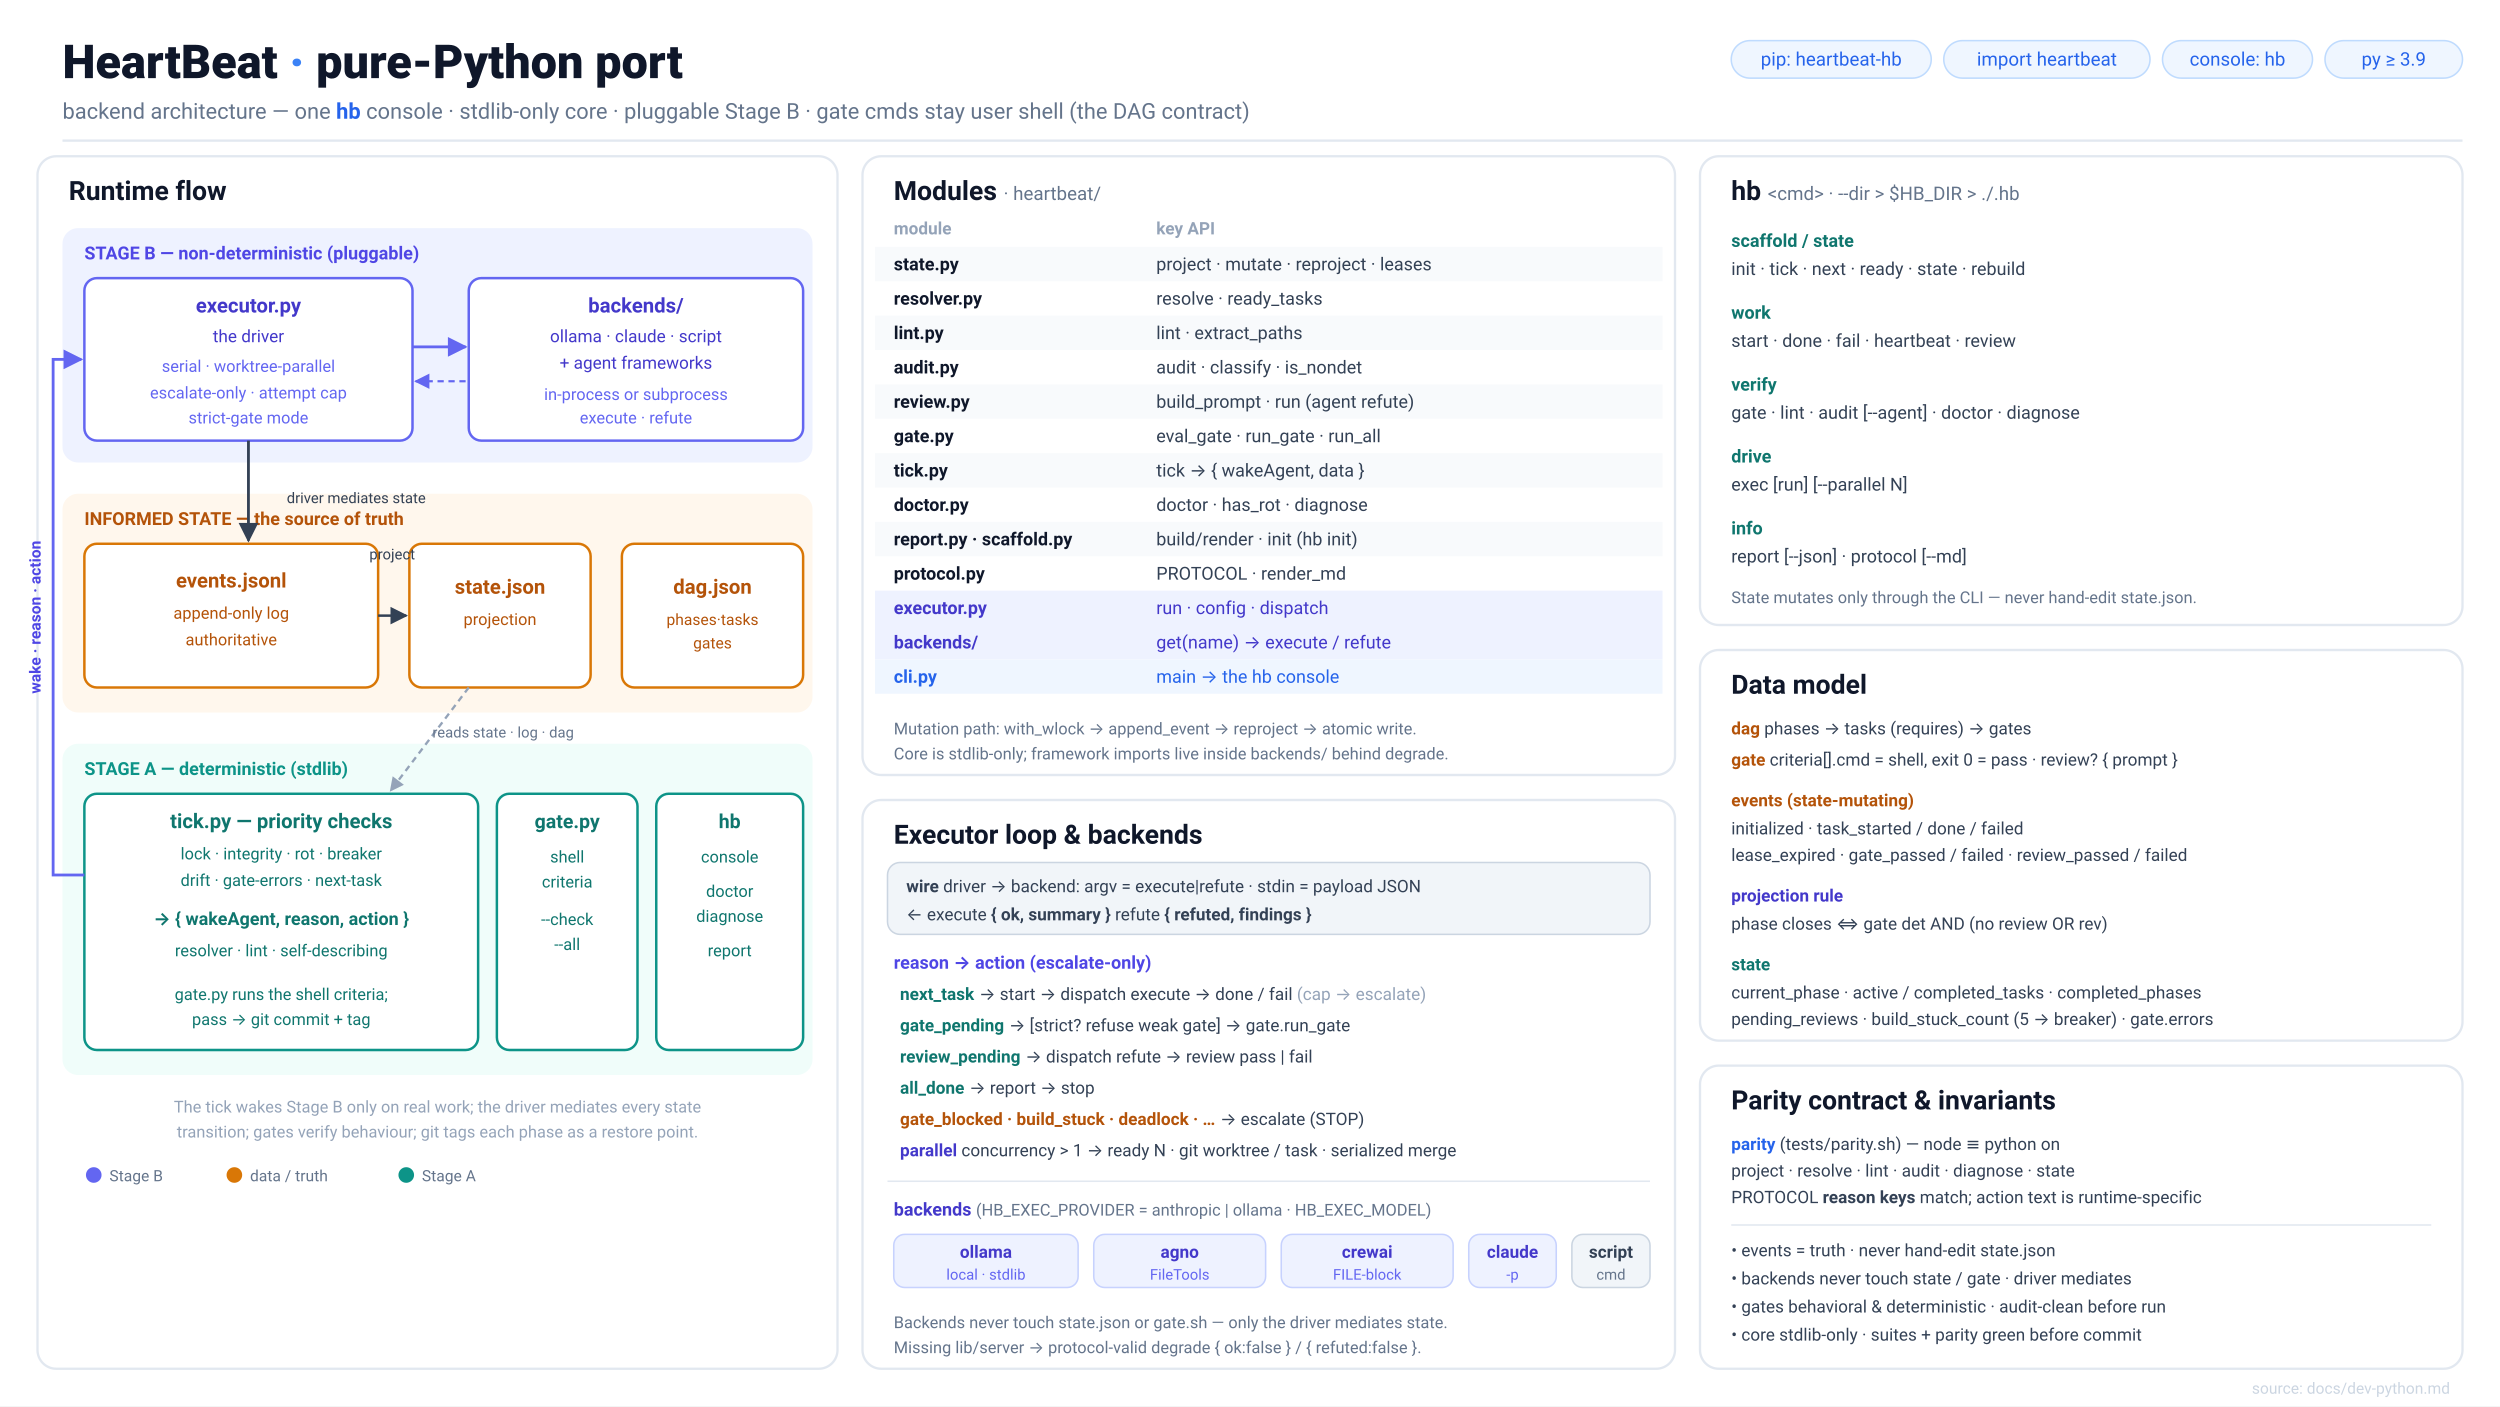
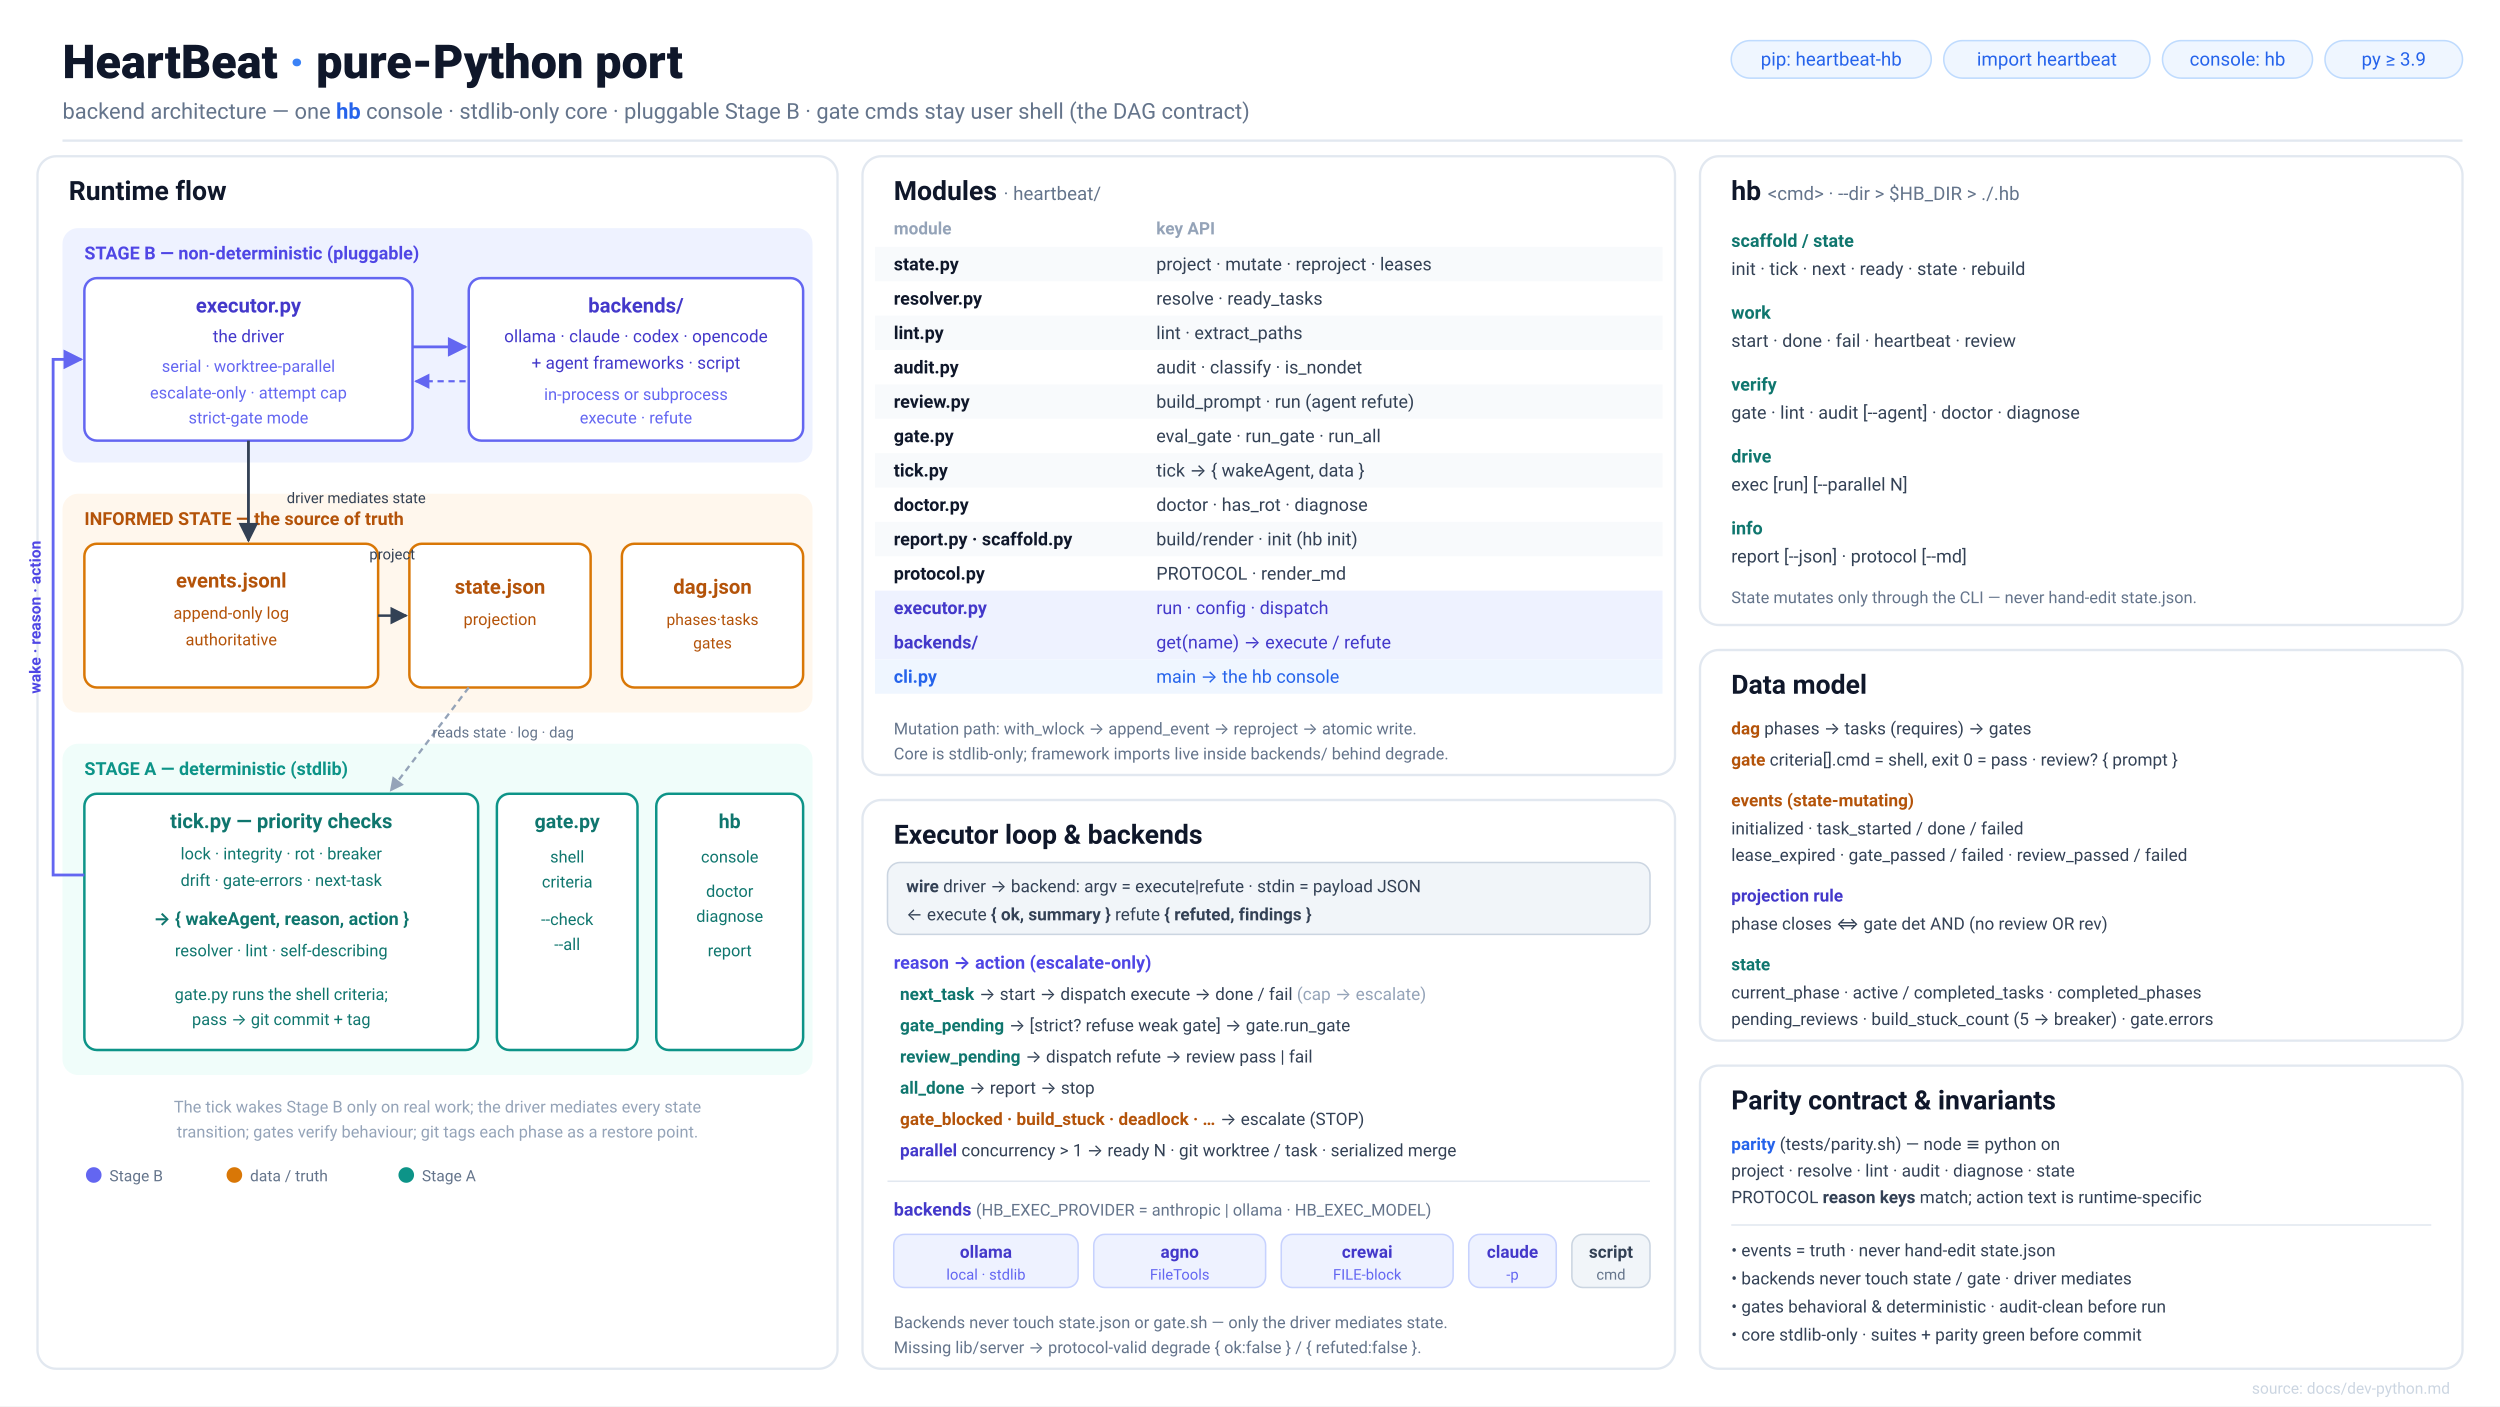
<svg xmlns="http://www.w3.org/2000/svg" viewBox="0 0 1600 900" font-family="system-ui, -apple-system, Segoe UI, Roboto, sans-serif">
  <defs>
    <marker id="a" viewBox="0 0 10 10" refX="9" refY="5" markerWidth="7" markerHeight="7" orient="auto">
      <path d="M0,0 L10,5 L0,10 z" fill="#334155" />
    </marker>
    <marker id="ai" viewBox="0 0 10 10" refX="9" refY="5" markerWidth="7" markerHeight="7" orient="auto">
      <path d="M0,0 L10,5 L0,10 z" fill="#6366f1" />
    </marker>
    <marker id="at" viewBox="0 0 10 10" refX="9" refY="5" markerWidth="7" markerHeight="7" orient="auto">
      <path d="M0,0 L10,5 L0,10 z" fill="#0d9488" />
    </marker>
    <marker id="ag" viewBox="0 0 10 10" refX="9" refY="5" markerWidth="6" markerHeight="6" orient="auto">
      <path d="M0,0 L10,5 L0,10 z" fill="#94a3b8" />
    </marker>
  </defs>
  <rect width="1600" height="900" fill="#ffffff" />
  <text x="40" y="50" font-size="30" font-weight="800" fill="#0f172a">HeartBeat <tspan fill="#3b82f6">·</tspan> pure-Python port</text>
  <text x="40" y="76" font-size="14" fill="#64748b">backend architecture — one <tspan font-weight="700" fill="#2563eb">hb</tspan> console · stdlib-only core · pluggable Stage B · gate cmds stay user shell (the DAG contract)</text>
  <g font-size="12" fill="#2563eb">
    <rect x="1108" y="26" width="128" height="24" rx="12" fill="#eff6ff" stroke="#bfdbfe" />
    <text x="1172" y="42" text-anchor="middle">pip: heartbeat-hb</text>
    <rect x="1244" y="26" width="132" height="24" rx="12" fill="#eff6ff" stroke="#bfdbfe" />
    <text x="1310" y="42" text-anchor="middle">import heartbeat</text>
    <rect x="1384" y="26" width="96" height="24" rx="12" fill="#eff6ff" stroke="#bfdbfe" />
    <text x="1432" y="42" text-anchor="middle">console: hb</text>
    <rect x="1488" y="26" width="88" height="24" rx="12" fill="#eff6ff" stroke="#bfdbfe" />
    <text x="1532" y="42" text-anchor="middle">py ≥ 3.9</text>
  </g>
  <line x1="40" y1="90" x2="1576" y2="90" stroke="#e2e8f0" stroke-width="1.5" />
  <rect x="24" y="100" width="512" height="776" rx="12" fill="#ffffff" stroke="#e2e8f0" stroke-width="1.5" />
  <text x="44" y="128" font-size="17" font-weight="700" fill="#0f172a">Runtime flow</text>
  <rect x="40" y="146" width="480" height="150" rx="10" fill="#eef2ff" />
  <text x="54" y="166" font-size="11.5" font-weight="700" fill="#4f46e5">STAGE B — non-deterministic (pluggable)</text>
  <rect x="54" y="178" width="210" height="104" rx="8" fill="#ffffff" stroke="#6366f1" stroke-width="1.6" />
  <text x="159" y="200" text-anchor="middle" font-size="13" font-weight="700" fill="#4338ca">executor.py</text>
  <text x="159" y="219" text-anchor="middle" font-size="11" fill="#4338ca">the driver</text>
  <text x="159" y="238" text-anchor="middle" font-size="10.5" fill="#6366f1">serial · worktree-parallel</text>
  <text x="159" y="255" text-anchor="middle" font-size="10.5" fill="#6366f1">escalate-only · attempt cap</text>
  <text x="159" y="271" text-anchor="middle" font-size="10.5" fill="#6366f1">strict-gate mode</text>
  <rect x="300" y="178" width="214" height="104" rx="8" fill="#ffffff" stroke="#6366f1" stroke-width="1.6" />
  <text x="407" y="200" text-anchor="middle" font-size="13" font-weight="700" fill="#4338ca">backends/</text>
-   <text x="407" y="219" text-anchor="middle" font-size="11" fill="#4338ca">ollama · claude · script</text>
-   <text x="407" y="236" text-anchor="middle" font-size="11" fill="#4338ca">+ agent frameworks</text>
+   <text x="407" y="219" text-anchor="middle" font-size="11" fill="#4338ca">ollama · claude · codex · opencode</text>
+   <text x="407" y="236" text-anchor="middle" font-size="11" fill="#4338ca">+ agent frameworks · script</text>
  <text x="407" y="256" text-anchor="middle" font-size="10.5" fill="#6366f1">in-process or subprocess</text>
  <text x="407" y="271" text-anchor="middle" font-size="10.5" fill="#6366f1">execute · refute</text>
  <line x1="264" y1="222" x2="298" y2="222" stroke="#6366f1" stroke-width="1.8" marker-end="url(#ai)" />
  <path d="M298,244 L266,244" fill="none" stroke="#6366f1" stroke-width="1.4" stroke-dasharray="4 3" marker-end="url(#ai)" />
  <rect x="40" y="316" width="480" height="140" rx="10" fill="#fff7ed" />
  <text x="54" y="336" font-size="11.5" font-weight="700" fill="#b45309">INFORMED STATE — the source of truth</text>
  <rect x="54" y="348" width="188" height="92" rx="8" fill="#ffffff" stroke="#d97706" stroke-width="1.6" />
  <text x="148" y="376" text-anchor="middle" font-size="13" font-weight="700" fill="#b45309">events.jsonl</text>
  <text x="148" y="396" text-anchor="middle" font-size="10.5" fill="#b45309">append-only log</text>
  <text x="148" y="413" text-anchor="middle" font-size="10.5" fill="#b45309">authoritative</text>
  <rect x="262" y="348" width="116" height="92" rx="8" fill="#ffffff" stroke="#d97706" stroke-width="1.6" />
  <text x="320" y="380" text-anchor="middle" font-size="13" font-weight="700" fill="#b45309">state.json</text>
  <text x="320" y="400" text-anchor="middle" font-size="10.5" fill="#b45309">projection</text>
  <rect x="398" y="348" width="116" height="92" rx="8" fill="#ffffff" stroke="#d97706" stroke-width="1.6" />
  <text x="456" y="380" text-anchor="middle" font-size="13" font-weight="700" fill="#b45309">dag.json</text>
  <text x="456" y="400" text-anchor="middle" font-size="10" fill="#b45309">phases·tasks</text>
  <text x="456" y="415" text-anchor="middle" font-size="10" fill="#b45309">gates</text>
  <line x1="242" y1="394" x2="260" y2="394" stroke="#334155" stroke-width="1.6" marker-end="url(#a)" />
  <text x="251" y="358" text-anchor="middle" font-size="9.5" fill="#334155">project</text>
  <rect x="40" y="476" width="480" height="212" rx="10" fill="#f0fdfa" />
  <text x="54" y="496" font-size="11.5" font-weight="700" fill="#0d9488">STAGE A — deterministic (stdlib)</text>
  <rect x="54" y="508" width="252" height="164" rx="8" fill="#ffffff" stroke="#0d9488" stroke-width="1.6" />
  <text x="180" y="530" text-anchor="middle" font-size="13" font-weight="700" fill="#0f766e">tick.py — priority checks</text>
  <text x="180" y="550" text-anchor="middle" font-size="10.5" fill="#0f766e">lock · integrity · rot · breaker</text>
  <text x="180" y="567" text-anchor="middle" font-size="10.5" fill="#0f766e">drift · gate-errors · next-task</text>
  <text x="180" y="592" text-anchor="middle" font-size="11.5" font-weight="700" fill="#0f766e">→ { wakeAgent, reason, action }</text>
  <text x="180" y="612" text-anchor="middle" font-size="10.5" fill="#0f766e">resolver · lint · self-describing</text>
  <text x="180" y="640" text-anchor="middle" font-size="10.5" fill="#0f766e">gate.py runs the shell criteria;</text>
  <text x="180" y="656" text-anchor="middle" font-size="10.5" fill="#0f766e">pass → git commit + tag</text>
  <rect x="318" y="508" width="90" height="164" rx="8" fill="#ffffff" stroke="#0d9488" stroke-width="1.6" />
  <text x="363" y="530" text-anchor="middle" font-size="12.5" font-weight="700" fill="#0f766e">gate.py</text>
  <text x="363" y="552" text-anchor="middle" font-size="10.5" fill="#0f766e">shell</text>
  <text x="363" y="568" text-anchor="middle" font-size="10.5" fill="#0f766e">criteria</text>
  <text x="363" y="592" text-anchor="middle" font-size="10.5" fill="#0f766e">--check</text>
  <text x="363" y="608" text-anchor="middle" font-size="10.5" fill="#0f766e">--all</text>
  <rect x="420" y="508" width="94" height="164" rx="8" fill="#ffffff" stroke="#0d9488" stroke-width="1.6" />
  <text x="467" y="530" text-anchor="middle" font-size="12.5" font-weight="700" fill="#0f766e">hb</text>
  <text x="467" y="552" text-anchor="middle" font-size="10.5" fill="#0f766e">console</text>
  <text x="467" y="574" text-anchor="middle" font-size="10.5" fill="#0f766e">doctor</text>
  <text x="467" y="590" text-anchor="middle" font-size="10.5" fill="#0f766e">diagnose</text>
  <text x="467" y="612" text-anchor="middle" font-size="10.5" fill="#0f766e">report</text>
  <path d="M54,560 L34,560 L34,230 L52,230" fill="none" stroke="#6366f1" stroke-width="1.8" marker-end="url(#ai)" />
  <text x="26" y="395" transform="rotate(-90 26 395)" text-anchor="middle" font-size="10" font-weight="600" fill="#4f46e5">wake · reason · action</text>
  <path d="M159,282 L159,346" fill="none" stroke="#334155" stroke-width="1.8" marker-end="url(#a)" />
  <text x="228" y="322" text-anchor="middle" font-size="9.5" fill="#334155">driver mediates state</text>
  <path d="M300,440 L250,506" fill="none" stroke="#94a3b8" stroke-width="1.5" stroke-dasharray="4 3" marker-end="url(#ag)" />
  <text x="322" y="472" text-anchor="middle" font-size="9.5" fill="#64748b">reads state · log · dag</text>
  <text x="280" y="712" text-anchor="middle" font-size="10.5" fill="#94a3b8">The tick wakes Stage B only on real work; the driver mediates every state</text>
  <text x="280" y="728" text-anchor="middle" font-size="10.5" fill="#94a3b8">transition; gates verify behaviour; git tags each phase as a restore point.</text>
  <g font-size="10" fill="#64748b">
    <circle cx="60" cy="752" r="5" fill="#6366f1" />
    <text x="70" y="756">Stage B</text>
    <circle cx="150" cy="752" r="5" fill="#d97706" />
    <text x="160" y="756">data / truth</text>
    <circle cx="260" cy="752" r="5" fill="#0d9488" />
    <text x="270" y="756">Stage A</text>
  </g>
  <rect x="552" y="100" width="520" height="396" rx="12" fill="#ffffff" stroke="#e2e8f0" stroke-width="1.5" />
  <text x="572" y="128" font-size="17" font-weight="700" fill="#0f172a">Modules <tspan font-size="12" font-weight="400" fill="#64748b">· heartbeat/</tspan>
  </text>
  <text x="572" y="150" font-size="11" font-weight="700" fill="#94a3b8">module</text>
  <text x="740" y="150" font-size="11" font-weight="700" fill="#94a3b8">key API</text>
  <g font-size="11.5">
    <g fill="#334155">
      <rect x="560" y="158" width="504" height="22" fill="#f8fafc" />
      <text x="572" y="173" font-weight="600" fill="#0f172a">state.py</text>
      <text x="740" y="173">project · mutate · reproject · leases</text>
      <text x="572" y="195" font-weight="600" fill="#0f172a">resolver.py</text>
      <text x="740" y="195">resolve · ready_tasks</text>
      <rect x="560" y="202" width="504" height="22" fill="#f8fafc" />
      <text x="572" y="217" font-weight="600" fill="#0f172a">lint.py</text>
      <text x="740" y="217">lint · extract_paths</text>
      <text x="572" y="239" font-weight="600" fill="#0f172a">audit.py</text>
      <text x="740" y="239">audit · classify · is_nondet</text>
      <rect x="560" y="246" width="504" height="22" fill="#f8fafc" />
      <text x="572" y="261" font-weight="600" fill="#0f172a">review.py</text>
      <text x="740" y="261">build_prompt · run  (agent refute)</text>
      <text x="572" y="283" font-weight="600" fill="#0f172a">gate.py</text>
      <text x="740" y="283">eval_gate · run_gate · run_all</text>
      <rect x="560" y="290" width="504" height="22" fill="#f8fafc" />
      <text x="572" y="305" font-weight="600" fill="#0f172a">tick.py</text>
      <text x="740" y="305">tick → { wakeAgent, data }</text>
      <text x="572" y="327" font-weight="600" fill="#0f172a">doctor.py</text>
      <text x="740" y="327">doctor · has_rot · diagnose</text>
      <rect x="560" y="334" width="504" height="22" fill="#f8fafc" />
      <text x="572" y="349" font-weight="600" fill="#0f172a">report.py · scaffold.py</text>
      <text x="740" y="349">build/render · init  (hb init)</text>
      <text x="572" y="371" font-weight="600" fill="#0f172a">protocol.py</text>
      <text x="740" y="371">PROTOCOL · render_md</text>
      <rect x="560" y="378" width="504" height="22" fill="#eef2ff" />
      <text x="572" y="393" font-weight="700" fill="#4338ca">executor.py</text>
      <text x="740" y="393" fill="#4338ca">run · config · dispatch</text>
      <rect x="560" y="400" width="504" height="22" fill="#eef2ff" />
      <text x="572" y="415" font-weight="700" fill="#4338ca">backends/</text>
      <text x="740" y="415" fill="#4338ca">get(name) → execute / refute</text>
      <rect x="560" y="422" width="504" height="22" fill="#eff6ff" />
      <text x="572" y="437" font-weight="700" fill="#2563eb">cli.py</text>
      <text x="740" y="437" fill="#2563eb">main → the hb console</text>
    </g>
  </g>
  <text x="572" y="470" font-size="10.5" fill="#64748b">Mutation path: with_wlock → append_event → reproject → atomic write.</text>
  <text x="572" y="486" font-size="10.5" fill="#64748b">Core is stdlib-only; framework imports live inside backends/ behind degrade.</text>
  <rect x="552" y="512" width="520" height="364" rx="12" fill="#ffffff" stroke="#e2e8f0" stroke-width="1.5" />
  <text x="572" y="540" font-size="17" font-weight="700" fill="#0f172a">Executor loop &amp; backends</text>
  <rect x="568" y="552" width="488" height="46" rx="8" fill="#f1f5f9" stroke="#cbd5e1" />
  <text x="580" y="571" font-size="11" fill="#334155">
    <tspan font-weight="700">wire</tspan>  driver → backend:  argv = execute|refute · stdin = payload JSON</text>
  <text x="580" y="589" font-size="11" fill="#334155">  ←  execute <tspan font-weight="700">{ ok, summary }</tspan>    refute <tspan font-weight="700">{ refuted, findings }</tspan>
  </text>
  <text x="572" y="620" font-size="11.5" font-weight="700" fill="#4f46e5">reason → action  (escalate-only)</text>
  <g font-size="11" fill="#334155">
    <text x="576" y="640">
      <tspan font-weight="700" fill="#0f766e">next_task</tspan>  → start → dispatch execute → done / fail  <tspan fill="#94a3b8">(cap → escalate)</tspan>
    </text>
    <text x="576" y="660">
      <tspan font-weight="700" fill="#0f766e">gate_pending</tspan>  → [strict? refuse weak gate] → gate.run_gate</text>
    <text x="576" y="680">
      <tspan font-weight="700" fill="#0f766e">review_pending</tspan>  → dispatch refute → review pass | fail</text>
    <text x="576" y="700">
      <tspan font-weight="700" fill="#0f766e">all_done</tspan>  → report → stop</text>
    <text x="576" y="720">
      <tspan font-weight="700" fill="#b45309">gate_blocked · build_stuck · deadlock · …</tspan>  → escalate (STOP)</text>
    <text x="576" y="740">
      <tspan font-weight="700" fill="#4338ca">parallel</tspan>  concurrency &gt; 1 → ready N · git worktree / task · serialized merge</text>
  </g>
  <line x1="568" y1="756" x2="1056" y2="756" stroke="#e2e8f0" />
  <text x="572" y="778" font-size="11.5" font-weight="700" fill="#4338ca">backends  <tspan font-size="10.5" font-weight="400" fill="#64748b">(HB_EXEC_PROVIDER = anthropic | ollama · HB_EXEC_MODEL)</tspan>
  </text>
  <g font-size="11">
    <rect x="572" y="790" width="118" height="34" rx="7" fill="#eef2ff" stroke="#c7d2fe" />
    <text x="631" y="805" text-anchor="middle" font-weight="700" fill="#4338ca">ollama</text>
    <text x="631" y="819" text-anchor="middle" font-size="9.5" fill="#6366f1">local · stdlib</text>
    <rect x="700" y="790" width="110" height="34" rx="7" fill="#eef2ff" stroke="#c7d2fe" />
    <text x="755" y="805" text-anchor="middle" font-weight="700" fill="#4338ca">agno</text>
    <text x="755" y="819" text-anchor="middle" font-size="9.5" fill="#6366f1">FileTools</text>
    <rect x="820" y="790" width="110" height="34" rx="7" fill="#eef2ff" stroke="#c7d2fe" />
    <text x="875" y="805" text-anchor="middle" font-weight="700" fill="#4338ca">crewai</text>
    <text x="875" y="819" text-anchor="middle" font-size="9.5" fill="#6366f1">FILE-block</text>
    <rect x="940" y="790" width="56" height="34" rx="7" fill="#eef2ff" stroke="#c7d2fe" />
    <text x="968" y="805" text-anchor="middle" font-weight="700" fill="#4338ca">claude</text>
    <text x="968" y="819" text-anchor="middle" font-size="9.5" fill="#6366f1">-p</text>
    <rect x="1006" y="790" width="50" height="34" rx="7" fill="#f1f5f9" stroke="#cbd5e1" />
    <text x="1031" y="805" text-anchor="middle" font-weight="700" fill="#334155">script</text>
    <text x="1031" y="819" text-anchor="middle" font-size="9.5" fill="#64748b">cmd</text>
  </g>
  <text x="572" y="850" font-size="10.5" fill="#64748b">Backends never touch state.json or gate.sh — only the driver mediates state.</text>
  <text x="572" y="866" font-size="10.5" fill="#64748b">Missing lib/server → protocol-valid degrade { ok:false } / { refuted:false }.</text>
  <rect x="1088" y="100" width="488" height="300" rx="12" fill="#ffffff" stroke="#e2e8f0" stroke-width="1.5" />
  <text x="1108" y="128" font-size="17" font-weight="700" fill="#0f172a">hb <tspan font-size="12" font-weight="400" fill="#64748b">&lt;cmd&gt;  · --dir &gt; $HB_DIR &gt; ./.hb</tspan>
  </text>
  <g font-size="11.5">
    <text x="1108" y="158" font-weight="700" fill="#0f766e">scaffold / state</text>
    <text x="1108" y="176" fill="#334155">init · tick · next · ready · state · rebuild</text>
    <text x="1108" y="204" font-weight="700" fill="#0f766e">work</text>
    <text x="1108" y="222" fill="#334155">start · done · fail · heartbeat · review</text>
    <text x="1108" y="250" font-weight="700" fill="#0f766e">verify</text>
    <text x="1108" y="268" fill="#334155">gate · lint · audit [--agent] · doctor · diagnose</text>
    <text x="1108" y="296" font-weight="700" fill="#0f766e">drive</text>
    <text x="1108" y="314" fill="#334155">exec [run] [--parallel N]</text>
    <text x="1108" y="342" font-weight="700" fill="#0f766e">info</text>
    <text x="1108" y="360" fill="#334155">report [--json] · protocol [--md]</text>
  </g>
  <text x="1108" y="386" font-size="10.5" fill="#64748b">State mutates only through the CLI — never hand-edit state.json.</text>
  <rect x="1088" y="416" width="488" height="250" rx="12" fill="#ffffff" stroke="#e2e8f0" stroke-width="1.5" />
  <text x="1108" y="444" font-size="17" font-weight="700" fill="#0f172a">Data model</text>
  <g font-size="11">
    <text x="1108" y="470" fill="#334155">
      <tspan font-weight="700" fill="#b45309">dag</tspan>  phases → tasks (requires) → gates</text>
    <text x="1108" y="490" fill="#334155">
      <tspan font-weight="700" fill="#b45309">gate</tspan>  criteria[].cmd = shell, exit 0 = pass · review? { prompt }</text>
    <text x="1108" y="516" font-weight="700" fill="#b45309">events  (state-mutating)</text>
    <text x="1108" y="534" fill="#334155">initialized · task_started / done / failed</text>
    <text x="1108" y="551" fill="#334155">lease_expired · gate_passed / failed · review_passed / failed</text>
    <text x="1108" y="577" font-weight="700" fill="#4338ca">projection rule</text>
    <text x="1108" y="595" fill="#334155">phase closes ⇔ gate det AND (no review OR rev)</text>
    <text x="1108" y="621" font-weight="700" fill="#0f766e">state</text>
    <text x="1108" y="639" fill="#334155">current_phase · active / completed_tasks · completed_phases</text>
    <text x="1108" y="656" fill="#334155">pending_reviews · build_stuck_count (5 → breaker) · gate.errors</text>
  </g>
  <rect x="1088" y="682" width="488" height="194" rx="12" fill="#ffffff" stroke="#e2e8f0" stroke-width="1.5" />
  <text x="1108" y="710" font-size="17" font-weight="700" fill="#0f172a">Parity contract &amp; invariants</text>
  <g font-size="11">
    <text x="1108" y="736" fill="#334155">
      <tspan font-weight="700" fill="#2563eb">parity</tspan> (tests/parity.sh) — node ≡ python on</text>
    <text x="1108" y="753" fill="#334155">project · resolve · lint · audit · diagnose · state</text>
    <text x="1108" y="770" fill="#334155">PROTOCOL <tspan font-weight="700">reason keys</tspan> match; action text is runtime-specific</text>
    <line x1="1108" y1="784" x2="1556" y2="784" stroke="#e2e8f0" />
    <text x="1108" y="804" fill="#334155">• events = truth · never hand-edit state.json</text>
    <text x="1108" y="822" fill="#334155">• backends never touch state / gate · driver mediates</text>
    <text x="1108" y="840" fill="#334155">• gates behavioral &amp; deterministic · audit-clean before run</text>
    <text x="1108" y="858" fill="#334155">• core stdlib-only · suites + parity green before commit</text>
  </g>
  <text x="1568" y="892" text-anchor="end" font-size="10" fill="#cbd5e1">source: docs/dev-python.md</text>
</svg>
